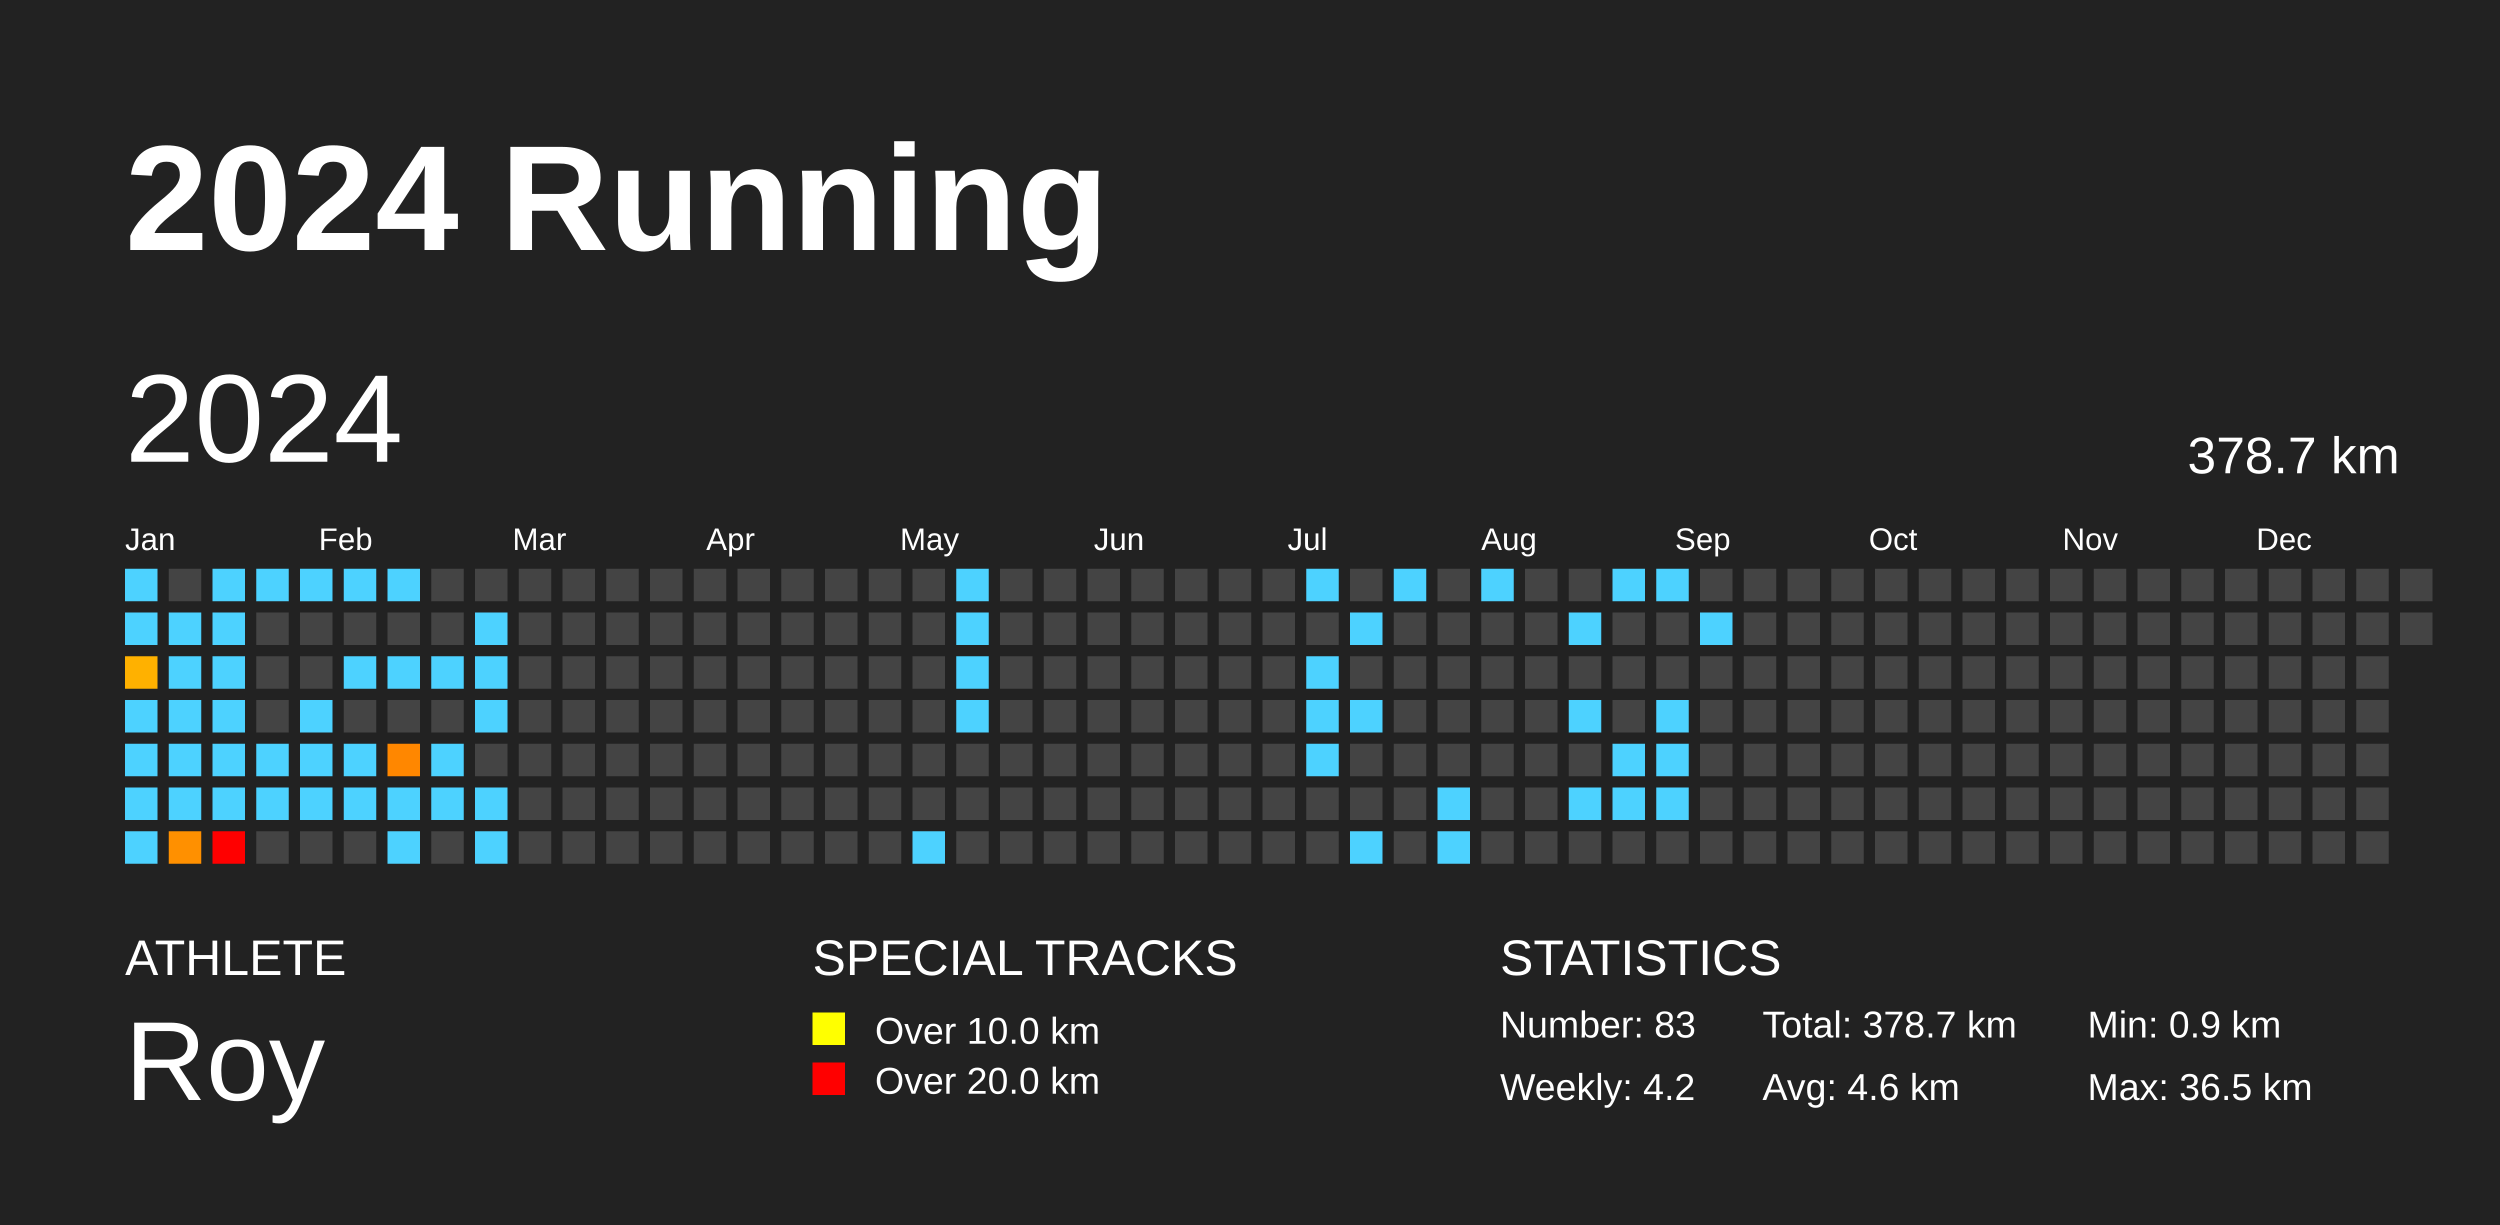
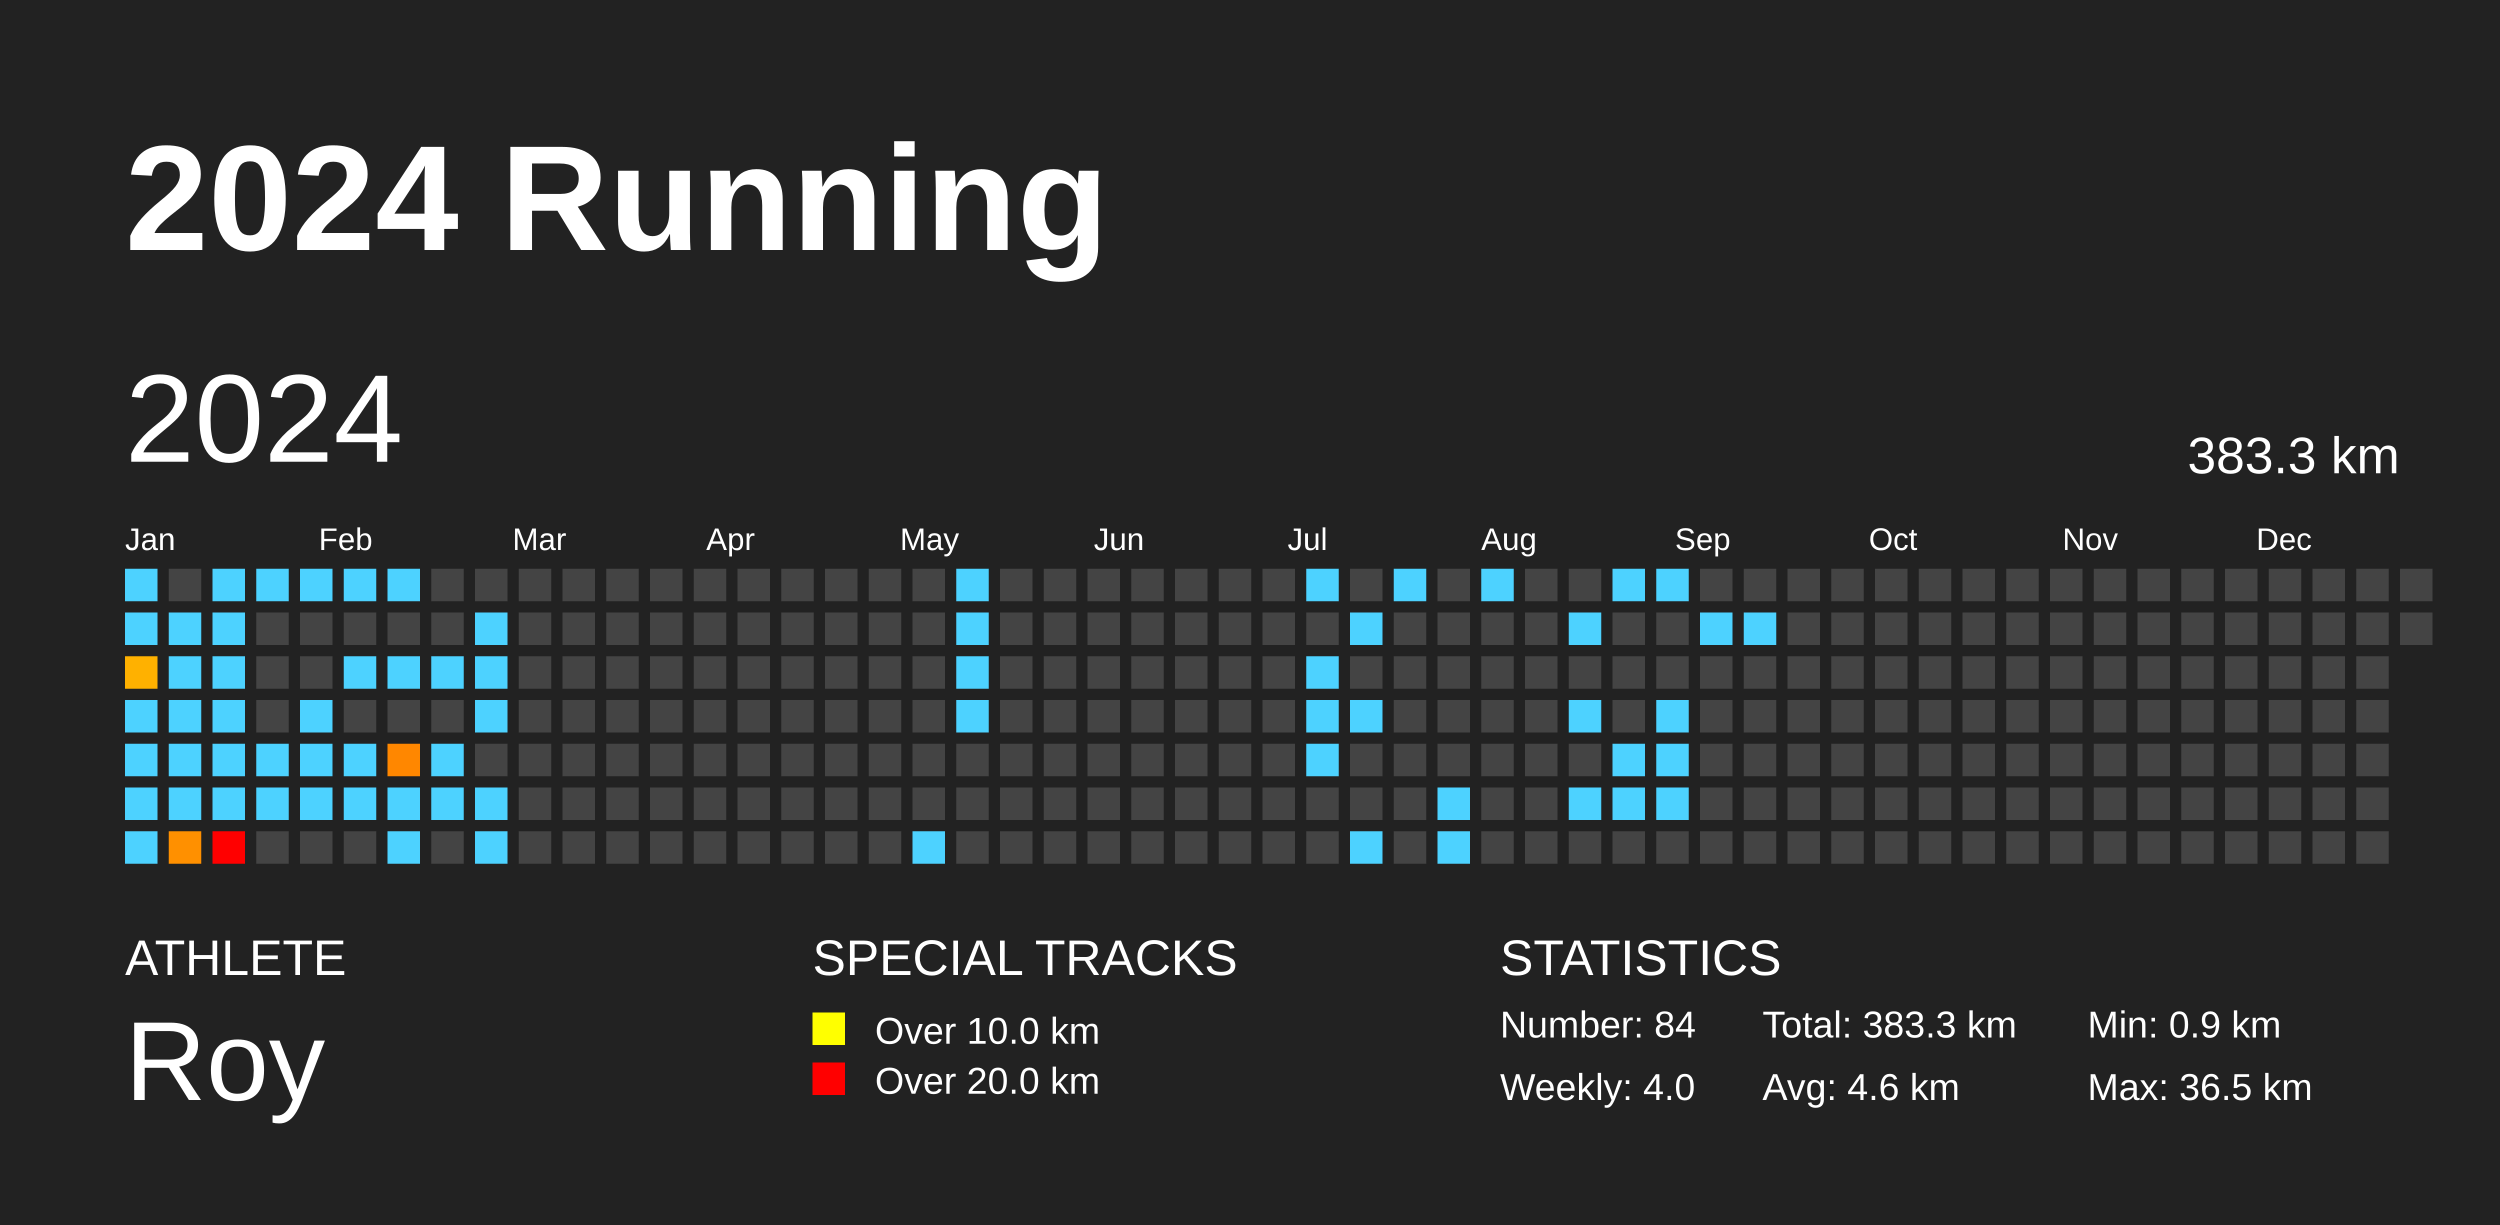
<svg xmlns="http://www.w3.org/2000/svg" baseProfile="full" height="98mm" version="1.1" viewBox="0,0,200,98" width="200mm">
  <defs />
  <rect fill="#222222" height="98" width="200" x="0" y="0" />
  <text fill="#FFFFFF" style="font-size:12px; font-family:Arial; font-weight:bold;" x="10" y="20">2024 Running</text>
  <text fill="#FFFFFF" style="font-size:4px; font-family:Arial" x="10" y="78">ATHLETE</text>
  <text fill="#FFFFFF" style="font-size:9px; font-family:Arial" x="10" y="88">Roy</text>
  <text fill="#FFFFFF" style="font-size:4px; font-family:Arial" x="65" y="78">SPECIAL TRACKS</text>
  <rect fill="yellow" height="2.6" width="2.6" x="65" y="81" />
  <text fill="#FFFFFF" style="font-size:3px; font-family:Arial" x="70" y="83.5">Over 10.0 km</text>
  <rect fill="red" height="2.6" width="2.6" x="65" y="85" />
  <text fill="#FFFFFF" style="font-size:3px; font-family:Arial" x="70" y="87.5">Over 20.0 km</text>
  <text fill="#FFFFFF" style="font-size:4px; font-family:Arial" x="120" y="78">STATISTICS</text>
-   <text fill="#FFFFFF" style="font-size:3px; font-family:Arial" x="120" y="83">Number: 83</text>
-   <text fill="#FFFFFF" style="font-size:3px; font-family:Arial" x="120" y="88">Weekly: 4.2</text>
-   <text fill="#FFFFFF" style="font-size:3px; font-family:Arial" x="141" y="83">Total: 378.7 km</text>
+   <text fill="#FFFFFF" style="font-size:3px; font-family:Arial" x="120" y="83">Number: 84</text>
+   <text fill="#FFFFFF" style="font-size:3px; font-family:Arial" x="120" y="88">Weekly: 4.0</text>
+   <text fill="#FFFFFF" style="font-size:3px; font-family:Arial" x="141" y="83">Total: 383.3 km</text>
  <text fill="#FFFFFF" style="font-size:3px; font-family:Arial" x="141" y="88">Avg: 4.6 km</text>
  <text fill="#FFFFFF" style="font-size:3px; font-family:Arial" x="167" y="83">Min: 0.9 km</text>
  <text fill="#FFFFFF" style="font-size:3px; font-family:Arial" x="167" y="88">Max: 36.5 km</text>
  <text dominant-baseline="hanging" fill="#FFFFFF" style="font-size:10.0px; font-family:Arial;" x="10" y="30">2024</text>
-   <text dominant-baseline="hanging" fill="#FFFFFF" style="font-size:4.125px; font-family:Arial;" x="175" y="35">378.7 km</text>
+   <text dominant-baseline="hanging" fill="#FFFFFF" style="font-size:4.125px; font-family:Arial;" x="175" y="35">383.3 km</text>
  <text fill="#FFFFFF" style="font-size:2.5px; font-family:Arial" x="10.0" y="44">Jan</text>
  <text fill="#FFFFFF" style="font-size:2.5px; font-family:Arial" x="25.5" y="44">Feb</text>
  <text fill="#FFFFFF" style="font-size:2.5px; font-family:Arial" x="41.0" y="44">Mar</text>
  <text fill="#FFFFFF" style="font-size:2.5px; font-family:Arial" x="56.5" y="44">Apr</text>
  <text fill="#FFFFFF" style="font-size:2.5px; font-family:Arial" x="72.0" y="44">May</text>
  <text fill="#FFFFFF" style="font-size:2.5px; font-family:Arial" x="87.5" y="44">Jun</text>
  <text fill="#FFFFFF" style="font-size:2.5px; font-family:Arial" x="103.0" y="44">Jul</text>
  <text fill="#FFFFFF" style="font-size:2.5px; font-family:Arial" x="118.5" y="44">Aug</text>
  <text fill="#FFFFFF" style="font-size:2.5px; font-family:Arial" x="134.0" y="44">Sep</text>
  <text fill="#FFFFFF" style="font-size:2.5px; font-family:Arial" x="149.5" y="44">Oct</text>
  <text fill="#FFFFFF" style="font-size:2.5px; font-family:Arial" x="165.0" y="44">Nov</text>
  <text fill="#FFFFFF" style="font-size:2.5px; font-family:Arial" x="180.5" y="44">Dec</text>
  <rect fill="#4dd2ff" height="2.6" width="2.6" x="10.0" y="45.5" />
  <rect fill="#4dd2ff" height="2.6" width="2.6" x="10.0" y="49.0" />
  <rect fill="#ffb100" height="2.6" width="2.6" x="10.0" y="52.5" />
  <rect fill="#4dd2ff" height="2.6" width="2.6" x="10.0" y="56.0" />
  <rect fill="#4dd2ff" height="2.6" width="2.6" x="10.0" y="59.5" />
  <rect fill="#4dd2ff" height="2.6" width="2.6" x="10.0" y="63.0" />
  <rect fill="#4dd2ff" height="2.6" width="2.6" x="10.0" y="66.5" />
  <rect fill="#444444" height="2.6" width="2.6" x="13.5" y="45.5" />
  <rect fill="#4dd2ff" height="2.6" width="2.6" x="13.5" y="49.0" />
  <rect fill="#4dd2ff" height="2.6" width="2.6" x="13.5" y="52.5" />
  <rect fill="#4dd2ff" height="2.6" width="2.6" x="13.5" y="56.0" />
  <rect fill="#4dd2ff" height="2.6" width="2.6" x="13.5" y="59.5" />
  <rect fill="#4dd2ff" height="2.6" width="2.6" x="13.5" y="63.0" />
  <rect fill="#ff9000" height="2.6" width="2.6" x="13.5" y="66.5" />
  <rect fill="#4dd2ff" height="2.6" width="2.6" x="17.0" y="45.5" />
  <rect fill="#4dd2ff" height="2.6" width="2.6" x="17.0" y="49.0" />
  <rect fill="#4dd2ff" height="2.6" width="2.6" x="17.0" y="52.5" />
  <rect fill="#4dd2ff" height="2.6" width="2.6" x="17.0" y="56.0" />
  <rect fill="#4dd2ff" height="2.6" width="2.6" x="17.0" y="59.5" />
  <rect fill="#4dd2ff" height="2.6" width="2.6" x="17.0" y="63.0" />
  <rect fill="red" height="2.6" width="2.6" x="17.0" y="66.5" />
  <rect fill="#4dd2ff" height="2.6" width="2.6" x="20.5" y="45.5" />
  <rect fill="#444444" height="2.6" width="2.6" x="20.5" y="49.0" />
  <rect fill="#444444" height="2.6" width="2.6" x="20.5" y="52.5" />
  <rect fill="#444444" height="2.6" width="2.6" x="20.5" y="56.0" />
  <rect fill="#4dd2ff" height="2.6" width="2.6" x="20.5" y="59.5" />
  <rect fill="#4dd2ff" height="2.6" width="2.6" x="20.5" y="63.0" />
  <rect fill="#444444" height="2.6" width="2.6" x="20.5" y="66.5" />
  <rect fill="#4dd2ff" height="2.6" width="2.6" x="24.0" y="45.5" />
  <rect fill="#444444" height="2.6" width="2.6" x="24.0" y="49.0" />
  <rect fill="#444444" height="2.6" width="2.6" x="24.0" y="52.5" />
  <rect fill="#4dd2ff" height="2.6" width="2.6" x="24.0" y="56.0" />
  <rect fill="#4dd2ff" height="2.6" width="2.6" x="24.0" y="59.5" />
  <rect fill="#4dd2ff" height="2.6" width="2.6" x="24.0" y="63.0" />
  <rect fill="#444444" height="2.6" width="2.6" x="24.0" y="66.5" />
  <rect fill="#4dd2ff" height="2.6" width="2.6" x="27.5" y="45.5" />
  <rect fill="#444444" height="2.6" width="2.6" x="27.5" y="49.0" />
  <rect fill="#4dd2ff" height="2.6" width="2.6" x="27.5" y="52.5" />
  <rect fill="#444444" height="2.6" width="2.6" x="27.5" y="56.0" />
  <rect fill="#4dd2ff" height="2.6" width="2.6" x="27.5" y="59.5" />
  <rect fill="#4dd2ff" height="2.6" width="2.6" x="27.5" y="63.0" />
  <rect fill="#444444" height="2.6" width="2.6" x="27.5" y="66.5" />
  <rect fill="#4dd2ff" height="2.6" width="2.6" x="31.0" y="45.5" />
  <rect fill="#444444" height="2.6" width="2.6" x="31.0" y="49.0" />
  <rect fill="#4dd2ff" height="2.6" width="2.6" x="31.0" y="52.5" />
  <rect fill="#444444" height="2.6" width="2.6" x="31.0" y="56.0" />
  <rect fill="#ff8700" height="2.6" width="2.6" x="31.0" y="59.5" />
  <rect fill="#4dd2ff" height="2.6" width="2.6" x="31.0" y="63.0" />
  <rect fill="#4dd2ff" height="2.6" width="2.6" x="31.0" y="66.5" />
  <rect fill="#444444" height="2.6" width="2.6" x="34.5" y="45.5" />
  <rect fill="#444444" height="2.6" width="2.6" x="34.5" y="49.0" />
  <rect fill="#4dd2ff" height="2.6" width="2.6" x="34.5" y="52.5" />
  <rect fill="#444444" height="2.6" width="2.6" x="34.5" y="56.0" />
  <rect fill="#4dd2ff" height="2.6" width="2.6" x="34.5" y="59.5" />
  <rect fill="#4dd2ff" height="2.6" width="2.6" x="34.5" y="63.0" />
  <rect fill="#444444" height="2.6" width="2.6" x="34.5" y="66.5" />
  <rect fill="#444444" height="2.6" width="2.6" x="38.0" y="45.5" />
  <rect fill="#4dd2ff" height="2.6" width="2.6" x="38.0" y="49.0" />
  <rect fill="#4dd2ff" height="2.6" width="2.6" x="38.0" y="52.5" />
  <rect fill="#4dd2ff" height="2.6" width="2.6" x="38.0" y="56.0" />
  <rect fill="#444444" height="2.6" width="2.6" x="38.0" y="59.5" />
  <rect fill="#4dd2ff" height="2.6" width="2.6" x="38.0" y="63.0" />
  <rect fill="#4dd2ff" height="2.6" width="2.6" x="38.0" y="66.5" />
  <rect fill="#444444" height="2.6" width="2.6" x="41.5" y="45.5" />
  <rect fill="#444444" height="2.6" width="2.6" x="41.5" y="49.0" />
  <rect fill="#444444" height="2.6" width="2.6" x="41.5" y="52.5" />
  <rect fill="#444444" height="2.6" width="2.6" x="41.5" y="56.0" />
  <rect fill="#444444" height="2.6" width="2.6" x="41.5" y="59.5" />
  <rect fill="#444444" height="2.6" width="2.6" x="41.5" y="63.0" />
  <rect fill="#444444" height="2.6" width="2.6" x="41.5" y="66.5" />
  <rect fill="#444444" height="2.6" width="2.6" x="45.0" y="45.5" />
  <rect fill="#444444" height="2.6" width="2.6" x="45.0" y="49.0" />
  <rect fill="#444444" height="2.6" width="2.6" x="45.0" y="52.5" />
  <rect fill="#444444" height="2.6" width="2.6" x="45.0" y="56.0" />
  <rect fill="#444444" height="2.6" width="2.6" x="45.0" y="59.5" />
  <rect fill="#444444" height="2.6" width="2.6" x="45.0" y="63.0" />
  <rect fill="#444444" height="2.6" width="2.6" x="45.0" y="66.5" />
  <rect fill="#444444" height="2.6" width="2.6" x="48.5" y="45.5" />
  <rect fill="#444444" height="2.6" width="2.6" x="48.5" y="49.0" />
  <rect fill="#444444" height="2.6" width="2.6" x="48.5" y="52.5" />
  <rect fill="#444444" height="2.6" width="2.6" x="48.5" y="56.0" />
  <rect fill="#444444" height="2.6" width="2.6" x="48.5" y="59.5" />
  <rect fill="#444444" height="2.6" width="2.6" x="48.5" y="63.0" />
  <rect fill="#444444" height="2.6" width="2.6" x="48.5" y="66.5" />
  <rect fill="#444444" height="2.6" width="2.6" x="52.0" y="45.5" />
  <rect fill="#444444" height="2.6" width="2.6" x="52.0" y="49.0" />
  <rect fill="#444444" height="2.6" width="2.6" x="52.0" y="52.5" />
  <rect fill="#444444" height="2.6" width="2.6" x="52.0" y="56.0" />
  <rect fill="#444444" height="2.6" width="2.6" x="52.0" y="59.5" />
  <rect fill="#444444" height="2.6" width="2.6" x="52.0" y="63.0" />
  <rect fill="#444444" height="2.6" width="2.6" x="52.0" y="66.5" />
  <rect fill="#444444" height="2.6" width="2.6" x="55.5" y="45.5" />
  <rect fill="#444444" height="2.6" width="2.6" x="55.5" y="49.0" />
  <rect fill="#444444" height="2.6" width="2.6" x="55.5" y="52.5" />
  <rect fill="#444444" height="2.6" width="2.6" x="55.5" y="56.0" />
  <rect fill="#444444" height="2.6" width="2.6" x="55.5" y="59.5" />
  <rect fill="#444444" height="2.6" width="2.6" x="55.5" y="63.0" />
  <rect fill="#444444" height="2.6" width="2.6" x="55.5" y="66.5" />
  <rect fill="#444444" height="2.6" width="2.6" x="59.0" y="45.5" />
  <rect fill="#444444" height="2.6" width="2.6" x="59.0" y="49.0" />
  <rect fill="#444444" height="2.6" width="2.6" x="59.0" y="52.5" />
  <rect fill="#444444" height="2.6" width="2.6" x="59.0" y="56.0" />
  <rect fill="#444444" height="2.6" width="2.6" x="59.0" y="59.5" />
  <rect fill="#444444" height="2.6" width="2.6" x="59.0" y="63.0" />
  <rect fill="#444444" height="2.6" width="2.6" x="59.0" y="66.5" />
  <rect fill="#444444" height="2.6" width="2.6" x="62.5" y="45.5" />
  <rect fill="#444444" height="2.6" width="2.6" x="62.5" y="49.0" />
  <rect fill="#444444" height="2.6" width="2.6" x="62.5" y="52.5" />
  <rect fill="#444444" height="2.6" width="2.6" x="62.5" y="56.0" />
  <rect fill="#444444" height="2.6" width="2.6" x="62.5" y="59.5" />
  <rect fill="#444444" height="2.6" width="2.6" x="62.5" y="63.0" />
  <rect fill="#444444" height="2.6" width="2.6" x="62.5" y="66.5" />
  <rect fill="#444444" height="2.6" width="2.6" x="66.0" y="45.5" />
  <rect fill="#444444" height="2.6" width="2.6" x="66.0" y="49.0" />
  <rect fill="#444444" height="2.6" width="2.6" x="66.0" y="52.5" />
  <rect fill="#444444" height="2.6" width="2.6" x="66.0" y="56.0" />
  <rect fill="#444444" height="2.6" width="2.6" x="66.0" y="59.5" />
  <rect fill="#444444" height="2.6" width="2.6" x="66.0" y="63.0" />
  <rect fill="#444444" height="2.6" width="2.6" x="66.0" y="66.5" />
  <rect fill="#444444" height="2.6" width="2.6" x="69.5" y="45.5" />
  <rect fill="#444444" height="2.6" width="2.6" x="69.5" y="49.0" />
  <rect fill="#444444" height="2.6" width="2.6" x="69.5" y="52.5" />
  <rect fill="#444444" height="2.6" width="2.6" x="69.5" y="56.0" />
  <rect fill="#444444" height="2.6" width="2.6" x="69.5" y="59.5" />
  <rect fill="#444444" height="2.6" width="2.6" x="69.5" y="63.0" />
  <rect fill="#444444" height="2.6" width="2.6" x="69.5" y="66.5" />
  <rect fill="#444444" height="2.6" width="2.6" x="73.0" y="45.5" />
  <rect fill="#444444" height="2.6" width="2.6" x="73.0" y="49.0" />
  <rect fill="#444444" height="2.6" width="2.6" x="73.0" y="52.5" />
  <rect fill="#444444" height="2.6" width="2.6" x="73.0" y="56.0" />
  <rect fill="#444444" height="2.6" width="2.6" x="73.0" y="59.5" />
  <rect fill="#444444" height="2.6" width="2.6" x="73.0" y="63.0" />
  <rect fill="#4dd2ff" height="2.6" width="2.6" x="73.0" y="66.5" />
  <rect fill="#4dd2ff" height="2.6" width="2.6" x="76.5" y="45.5" />
  <rect fill="#4dd2ff" height="2.6" width="2.6" x="76.5" y="49.0" />
  <rect fill="#4dd2ff" height="2.6" width="2.6" x="76.5" y="52.5" />
  <rect fill="#4dd2ff" height="2.6" width="2.6" x="76.5" y="56.0" />
  <rect fill="#444444" height="2.6" width="2.6" x="76.5" y="59.5" />
  <rect fill="#444444" height="2.6" width="2.6" x="76.5" y="63.0" />
  <rect fill="#444444" height="2.6" width="2.6" x="76.5" y="66.5" />
  <rect fill="#444444" height="2.6" width="2.6" x="80.0" y="45.5" />
  <rect fill="#444444" height="2.6" width="2.6" x="80.0" y="49.0" />
  <rect fill="#444444" height="2.6" width="2.6" x="80.0" y="52.5" />
  <rect fill="#444444" height="2.6" width="2.6" x="80.0" y="56.0" />
  <rect fill="#444444" height="2.6" width="2.6" x="80.0" y="59.5" />
  <rect fill="#444444" height="2.6" width="2.6" x="80.0" y="63.0" />
  <rect fill="#444444" height="2.6" width="2.6" x="80.0" y="66.5" />
  <rect fill="#444444" height="2.6" width="2.6" x="83.5" y="45.5" />
  <rect fill="#444444" height="2.6" width="2.6" x="83.5" y="49.0" />
  <rect fill="#444444" height="2.6" width="2.6" x="83.5" y="52.5" />
  <rect fill="#444444" height="2.6" width="2.6" x="83.5" y="56.0" />
  <rect fill="#444444" height="2.6" width="2.6" x="83.5" y="59.5" />
  <rect fill="#444444" height="2.6" width="2.6" x="83.5" y="63.0" />
  <rect fill="#444444" height="2.6" width="2.6" x="83.5" y="66.5" />
  <rect fill="#444444" height="2.6" width="2.6" x="87.0" y="45.5" />
  <rect fill="#444444" height="2.6" width="2.6" x="87.0" y="49.0" />
  <rect fill="#444444" height="2.6" width="2.6" x="87.0" y="52.5" />
  <rect fill="#444444" height="2.6" width="2.6" x="87.0" y="56.0" />
  <rect fill="#444444" height="2.6" width="2.6" x="87.0" y="59.5" />
  <rect fill="#444444" height="2.6" width="2.6" x="87.0" y="63.0" />
  <rect fill="#444444" height="2.6" width="2.6" x="87.0" y="66.5" />
  <rect fill="#444444" height="2.6" width="2.6" x="90.5" y="45.5" />
  <rect fill="#444444" height="2.6" width="2.6" x="90.5" y="49.0" />
  <rect fill="#444444" height="2.6" width="2.6" x="90.5" y="52.5" />
  <rect fill="#444444" height="2.6" width="2.6" x="90.5" y="56.0" />
  <rect fill="#444444" height="2.6" width="2.6" x="90.5" y="59.5" />
  <rect fill="#444444" height="2.6" width="2.6" x="90.5" y="63.0" />
  <rect fill="#444444" height="2.6" width="2.6" x="90.5" y="66.5" />
  <rect fill="#444444" height="2.6" width="2.6" x="94.0" y="45.5" />
  <rect fill="#444444" height="2.6" width="2.6" x="94.0" y="49.0" />
  <rect fill="#444444" height="2.6" width="2.6" x="94.0" y="52.5" />
  <rect fill="#444444" height="2.6" width="2.6" x="94.0" y="56.0" />
  <rect fill="#444444" height="2.6" width="2.6" x="94.0" y="59.5" />
  <rect fill="#444444" height="2.6" width="2.6" x="94.0" y="63.0" />
  <rect fill="#444444" height="2.6" width="2.6" x="94.0" y="66.5" />
  <rect fill="#444444" height="2.6" width="2.6" x="97.5" y="45.5" />
  <rect fill="#444444" height="2.6" width="2.6" x="97.5" y="49.0" />
  <rect fill="#444444" height="2.6" width="2.6" x="97.5" y="52.5" />
  <rect fill="#444444" height="2.6" width="2.6" x="97.5" y="56.0" />
  <rect fill="#444444" height="2.6" width="2.6" x="97.5" y="59.5" />
  <rect fill="#444444" height="2.6" width="2.6" x="97.5" y="63.0" />
  <rect fill="#444444" height="2.6" width="2.6" x="97.5" y="66.5" />
  <rect fill="#444444" height="2.6" width="2.6" x="101.0" y="45.5" />
  <rect fill="#444444" height="2.6" width="2.6" x="101.0" y="49.0" />
  <rect fill="#444444" height="2.6" width="2.6" x="101.0" y="52.5" />
  <rect fill="#444444" height="2.6" width="2.6" x="101.0" y="56.0" />
  <rect fill="#444444" height="2.6" width="2.6" x="101.0" y="59.5" />
  <rect fill="#444444" height="2.6" width="2.6" x="101.0" y="63.0" />
  <rect fill="#444444" height="2.6" width="2.6" x="101.0" y="66.5" />
  <rect fill="#4dd2ff" height="2.6" width="2.6" x="104.5" y="45.5" />
  <rect fill="#444444" height="2.6" width="2.6" x="104.5" y="49.0" />
  <rect fill="#4dd2ff" height="2.6" width="2.6" x="104.5" y="52.5" />
  <rect fill="#4dd2ff" height="2.6" width="2.6" x="104.5" y="56.0" />
  <rect fill="#4dd2ff" height="2.6" width="2.6" x="104.5" y="59.5" />
  <rect fill="#444444" height="2.6" width="2.6" x="104.5" y="63.0" />
  <rect fill="#444444" height="2.6" width="2.6" x="104.5" y="66.5" />
  <rect fill="#444444" height="2.6" width="2.6" x="108.0" y="45.5" />
  <rect fill="#4dd2ff" height="2.6" width="2.6" x="108.0" y="49.0" />
  <rect fill="#444444" height="2.6" width="2.6" x="108.0" y="52.5" />
  <rect fill="#4dd2ff" height="2.6" width="2.6" x="108.0" y="56.0" />
  <rect fill="#444444" height="2.6" width="2.6" x="108.0" y="59.5" />
  <rect fill="#444444" height="2.6" width="2.6" x="108.0" y="63.0" />
  <rect fill="#4dd2ff" height="2.6" width="2.6" x="108.0" y="66.5" />
  <rect fill="#4dd2ff" height="2.6" width="2.6" x="111.5" y="45.5" />
  <rect fill="#444444" height="2.6" width="2.6" x="111.5" y="49.0" />
  <rect fill="#444444" height="2.6" width="2.6" x="111.5" y="52.5" />
  <rect fill="#444444" height="2.6" width="2.6" x="111.5" y="56.0" />
  <rect fill="#444444" height="2.6" width="2.6" x="111.5" y="59.5" />
  <rect fill="#444444" height="2.6" width="2.6" x="111.5" y="63.0" />
  <rect fill="#444444" height="2.6" width="2.6" x="111.5" y="66.5" />
  <rect fill="#444444" height="2.6" width="2.6" x="115.0" y="45.5" />
  <rect fill="#444444" height="2.6" width="2.6" x="115.0" y="49.0" />
  <rect fill="#444444" height="2.6" width="2.6" x="115.0" y="52.5" />
  <rect fill="#444444" height="2.6" width="2.6" x="115.0" y="56.0" />
  <rect fill="#444444" height="2.6" width="2.6" x="115.0" y="59.5" />
  <rect fill="#4dd2ff" height="2.6" width="2.6" x="115.0" y="63.0" />
  <rect fill="#4dd2ff" height="2.6" width="2.6" x="115.0" y="66.5" />
  <rect fill="#4dd2ff" height="2.6" width="2.6" x="118.5" y="45.5" />
  <rect fill="#444444" height="2.6" width="2.6" x="118.5" y="49.0" />
  <rect fill="#444444" height="2.6" width="2.6" x="118.5" y="52.5" />
  <rect fill="#444444" height="2.6" width="2.6" x="118.5" y="56.0" />
  <rect fill="#444444" height="2.6" width="2.6" x="118.5" y="59.5" />
  <rect fill="#444444" height="2.6" width="2.6" x="118.5" y="63.0" />
  <rect fill="#444444" height="2.6" width="2.6" x="118.5" y="66.5" />
  <rect fill="#444444" height="2.6" width="2.6" x="122.0" y="45.5" />
  <rect fill="#444444" height="2.6" width="2.6" x="122.0" y="49.0" />
  <rect fill="#444444" height="2.6" width="2.6" x="122.0" y="52.5" />
  <rect fill="#444444" height="2.6" width="2.6" x="122.0" y="56.0" />
  <rect fill="#444444" height="2.6" width="2.6" x="122.0" y="59.5" />
  <rect fill="#444444" height="2.6" width="2.6" x="122.0" y="63.0" />
  <rect fill="#444444" height="2.6" width="2.6" x="122.0" y="66.5" />
  <rect fill="#444444" height="2.6" width="2.6" x="125.5" y="45.5" />
  <rect fill="#4dd2ff" height="2.6" width="2.6" x="125.5" y="49.0" />
  <rect fill="#444444" height="2.6" width="2.6" x="125.5" y="52.5" />
  <rect fill="#4dd2ff" height="2.6" width="2.6" x="125.5" y="56.0" />
  <rect fill="#444444" height="2.6" width="2.6" x="125.5" y="59.5" />
  <rect fill="#4dd2ff" height="2.6" width="2.6" x="125.5" y="63.0" />
  <rect fill="#444444" height="2.6" width="2.6" x="125.5" y="66.5" />
  <rect fill="#4dd2ff" height="2.6" width="2.6" x="129.0" y="45.5" />
  <rect fill="#444444" height="2.6" width="2.6" x="129.0" y="49.0" />
  <rect fill="#444444" height="2.6" width="2.6" x="129.0" y="52.5" />
  <rect fill="#444444" height="2.6" width="2.6" x="129.0" y="56.0" />
  <rect fill="#4dd2ff" height="2.6" width="2.6" x="129.0" y="59.5" />
  <rect fill="#4dd2ff" height="2.6" width="2.6" x="129.0" y="63.0" />
  <rect fill="#444444" height="2.6" width="2.6" x="129.0" y="66.5" />
  <rect fill="#4dd2ff" height="2.6" width="2.6" x="132.5" y="45.5" />
  <rect fill="#444444" height="2.6" width="2.6" x="132.5" y="49.0" />
  <rect fill="#444444" height="2.6" width="2.6" x="132.5" y="52.5" />
  <rect fill="#4dd2ff" height="2.6" width="2.6" x="132.5" y="56.0" />
  <rect fill="#4dd2ff" height="2.6" width="2.6" x="132.5" y="59.5" />
  <rect fill="#4dd2ff" height="2.6" width="2.6" x="132.5" y="63.0" />
  <rect fill="#444444" height="2.6" width="2.6" x="132.5" y="66.5" />
  <rect fill="#444444" height="2.6" width="2.6" x="136.0" y="45.5" />
  <rect fill="#4dd2ff" height="2.6" width="2.6" x="136.0" y="49.0" />
  <rect fill="#444444" height="2.6" width="2.6" x="136.0" y="52.5" />
  <rect fill="#444444" height="2.6" width="2.6" x="136.0" y="56.0" />
  <rect fill="#444444" height="2.6" width="2.6" x="136.0" y="59.5" />
  <rect fill="#444444" height="2.6" width="2.6" x="136.0" y="63.0" />
  <rect fill="#444444" height="2.6" width="2.6" x="136.0" y="66.5" />
  <rect fill="#444444" height="2.6" width="2.6" x="139.5" y="45.5" />
-   <rect fill="#444444" height="2.6" width="2.6" x="139.5" y="49.0" />
+   <rect fill="#4dd2ff" height="2.6" width="2.6" x="139.5" y="49.0" />
  <rect fill="#444444" height="2.6" width="2.6" x="139.5" y="52.5" />
  <rect fill="#444444" height="2.6" width="2.6" x="139.5" y="56.0" />
  <rect fill="#444444" height="2.6" width="2.6" x="139.5" y="59.5" />
  <rect fill="#444444" height="2.6" width="2.6" x="139.5" y="63.0" />
  <rect fill="#444444" height="2.6" width="2.6" x="139.5" y="66.5" />
  <rect fill="#444444" height="2.6" width="2.6" x="143.0" y="45.5" />
  <rect fill="#444444" height="2.6" width="2.6" x="143.0" y="49.0" />
  <rect fill="#444444" height="2.6" width="2.6" x="143.0" y="52.5" />
  <rect fill="#444444" height="2.6" width="2.6" x="143.0" y="56.0" />
  <rect fill="#444444" height="2.6" width="2.6" x="143.0" y="59.5" />
  <rect fill="#444444" height="2.6" width="2.6" x="143.0" y="63.0" />
  <rect fill="#444444" height="2.6" width="2.6" x="143.0" y="66.5" />
  <rect fill="#444444" height="2.6" width="2.6" x="146.5" y="45.5" />
  <rect fill="#444444" height="2.6" width="2.6" x="146.5" y="49.0" />
  <rect fill="#444444" height="2.6" width="2.6" x="146.5" y="52.5" />
  <rect fill="#444444" height="2.6" width="2.6" x="146.5" y="56.0" />
  <rect fill="#444444" height="2.6" width="2.6" x="146.5" y="59.5" />
  <rect fill="#444444" height="2.6" width="2.6" x="146.5" y="63.0" />
  <rect fill="#444444" height="2.6" width="2.6" x="146.5" y="66.5" />
  <rect fill="#444444" height="2.6" width="2.6" x="150.0" y="45.5" />
  <rect fill="#444444" height="2.6" width="2.6" x="150.0" y="49.0" />
  <rect fill="#444444" height="2.6" width="2.6" x="150.0" y="52.5" />
  <rect fill="#444444" height="2.6" width="2.6" x="150.0" y="56.0" />
  <rect fill="#444444" height="2.6" width="2.6" x="150.0" y="59.5" />
  <rect fill="#444444" height="2.6" width="2.6" x="150.0" y="63.0" />
  <rect fill="#444444" height="2.6" width="2.6" x="150.0" y="66.5" />
  <rect fill="#444444" height="2.6" width="2.6" x="153.5" y="45.5" />
  <rect fill="#444444" height="2.6" width="2.6" x="153.5" y="49.0" />
  <rect fill="#444444" height="2.6" width="2.6" x="153.5" y="52.5" />
  <rect fill="#444444" height="2.6" width="2.6" x="153.5" y="56.0" />
  <rect fill="#444444" height="2.6" width="2.6" x="153.5" y="59.5" />
  <rect fill="#444444" height="2.6" width="2.6" x="153.5" y="63.0" />
  <rect fill="#444444" height="2.6" width="2.6" x="153.5" y="66.5" />
  <rect fill="#444444" height="2.6" width="2.6" x="157.0" y="45.5" />
  <rect fill="#444444" height="2.6" width="2.6" x="157.0" y="49.0" />
  <rect fill="#444444" height="2.6" width="2.6" x="157.0" y="52.5" />
  <rect fill="#444444" height="2.6" width="2.6" x="157.0" y="56.0" />
  <rect fill="#444444" height="2.6" width="2.6" x="157.0" y="59.5" />
  <rect fill="#444444" height="2.6" width="2.6" x="157.0" y="63.0" />
  <rect fill="#444444" height="2.6" width="2.6" x="157.0" y="66.5" />
  <rect fill="#444444" height="2.6" width="2.6" x="160.5" y="45.5" />
  <rect fill="#444444" height="2.6" width="2.6" x="160.5" y="49.0" />
  <rect fill="#444444" height="2.6" width="2.6" x="160.5" y="52.5" />
  <rect fill="#444444" height="2.6" width="2.6" x="160.5" y="56.0" />
  <rect fill="#444444" height="2.6" width="2.6" x="160.5" y="59.5" />
  <rect fill="#444444" height="2.6" width="2.6" x="160.5" y="63.0" />
  <rect fill="#444444" height="2.6" width="2.6" x="160.5" y="66.5" />
  <rect fill="#444444" height="2.6" width="2.6" x="164.0" y="45.5" />
  <rect fill="#444444" height="2.6" width="2.6" x="164.0" y="49.0" />
  <rect fill="#444444" height="2.6" width="2.6" x="164.0" y="52.5" />
  <rect fill="#444444" height="2.6" width="2.6" x="164.0" y="56.0" />
  <rect fill="#444444" height="2.6" width="2.6" x="164.0" y="59.5" />
  <rect fill="#444444" height="2.6" width="2.6" x="164.0" y="63.0" />
  <rect fill="#444444" height="2.6" width="2.6" x="164.0" y="66.5" />
  <rect fill="#444444" height="2.6" width="2.6" x="167.5" y="45.5" />
  <rect fill="#444444" height="2.6" width="2.6" x="167.5" y="49.0" />
  <rect fill="#444444" height="2.6" width="2.6" x="167.5" y="52.5" />
  <rect fill="#444444" height="2.6" width="2.6" x="167.5" y="56.0" />
  <rect fill="#444444" height="2.6" width="2.6" x="167.5" y="59.5" />
  <rect fill="#444444" height="2.6" width="2.6" x="167.5" y="63.0" />
  <rect fill="#444444" height="2.6" width="2.6" x="167.5" y="66.5" />
  <rect fill="#444444" height="2.6" width="2.6" x="171.0" y="45.5" />
  <rect fill="#444444" height="2.6" width="2.6" x="171.0" y="49.0" />
  <rect fill="#444444" height="2.6" width="2.6" x="171.0" y="52.5" />
  <rect fill="#444444" height="2.6" width="2.6" x="171.0" y="56.0" />
  <rect fill="#444444" height="2.6" width="2.6" x="171.0" y="59.5" />
  <rect fill="#444444" height="2.6" width="2.6" x="171.0" y="63.0" />
  <rect fill="#444444" height="2.6" width="2.6" x="171.0" y="66.5" />
  <rect fill="#444444" height="2.6" width="2.6" x="174.5" y="45.5" />
  <rect fill="#444444" height="2.6" width="2.6" x="174.5" y="49.0" />
  <rect fill="#444444" height="2.6" width="2.6" x="174.5" y="52.5" />
  <rect fill="#444444" height="2.6" width="2.6" x="174.5" y="56.0" />
  <rect fill="#444444" height="2.6" width="2.6" x="174.5" y="59.5" />
  <rect fill="#444444" height="2.6" width="2.6" x="174.5" y="63.0" />
  <rect fill="#444444" height="2.6" width="2.6" x="174.5" y="66.5" />
  <rect fill="#444444" height="2.6" width="2.6" x="178.0" y="45.5" />
  <rect fill="#444444" height="2.6" width="2.6" x="178.0" y="49.0" />
  <rect fill="#444444" height="2.6" width="2.6" x="178.0" y="52.5" />
  <rect fill="#444444" height="2.6" width="2.6" x="178.0" y="56.0" />
  <rect fill="#444444" height="2.6" width="2.6" x="178.0" y="59.5" />
  <rect fill="#444444" height="2.6" width="2.6" x="178.0" y="63.0" />
  <rect fill="#444444" height="2.6" width="2.6" x="178.0" y="66.5" />
  <rect fill="#444444" height="2.6" width="2.6" x="181.5" y="45.5" />
  <rect fill="#444444" height="2.6" width="2.6" x="181.5" y="49.0" />
  <rect fill="#444444" height="2.6" width="2.6" x="181.5" y="52.5" />
  <rect fill="#444444" height="2.6" width="2.6" x="181.5" y="56.0" />
  <rect fill="#444444" height="2.6" width="2.6" x="181.5" y="59.5" />
  <rect fill="#444444" height="2.6" width="2.6" x="181.5" y="63.0" />
  <rect fill="#444444" height="2.6" width="2.6" x="181.5" y="66.5" />
  <rect fill="#444444" height="2.6" width="2.6" x="185.0" y="45.5" />
  <rect fill="#444444" height="2.6" width="2.6" x="185.0" y="49.0" />
  <rect fill="#444444" height="2.6" width="2.6" x="185.0" y="52.5" />
  <rect fill="#444444" height="2.6" width="2.6" x="185.0" y="56.0" />
  <rect fill="#444444" height="2.6" width="2.6" x="185.0" y="59.5" />
  <rect fill="#444444" height="2.6" width="2.6" x="185.0" y="63.0" />
  <rect fill="#444444" height="2.6" width="2.6" x="185.0" y="66.5" />
  <rect fill="#444444" height="2.6" width="2.6" x="188.5" y="45.5" />
  <rect fill="#444444" height="2.6" width="2.6" x="188.5" y="49.0" />
  <rect fill="#444444" height="2.6" width="2.6" x="188.5" y="52.5" />
  <rect fill="#444444" height="2.6" width="2.6" x="188.5" y="56.0" />
  <rect fill="#444444" height="2.6" width="2.6" x="188.5" y="59.5" />
  <rect fill="#444444" height="2.6" width="2.6" x="188.5" y="63.0" />
  <rect fill="#444444" height="2.6" width="2.6" x="188.5" y="66.5" />
  <rect fill="#444444" height="2.6" width="2.6" x="192.0" y="45.5" />
  <rect fill="#444444" height="2.6" width="2.6" x="192.0" y="49.0" />
</svg>
